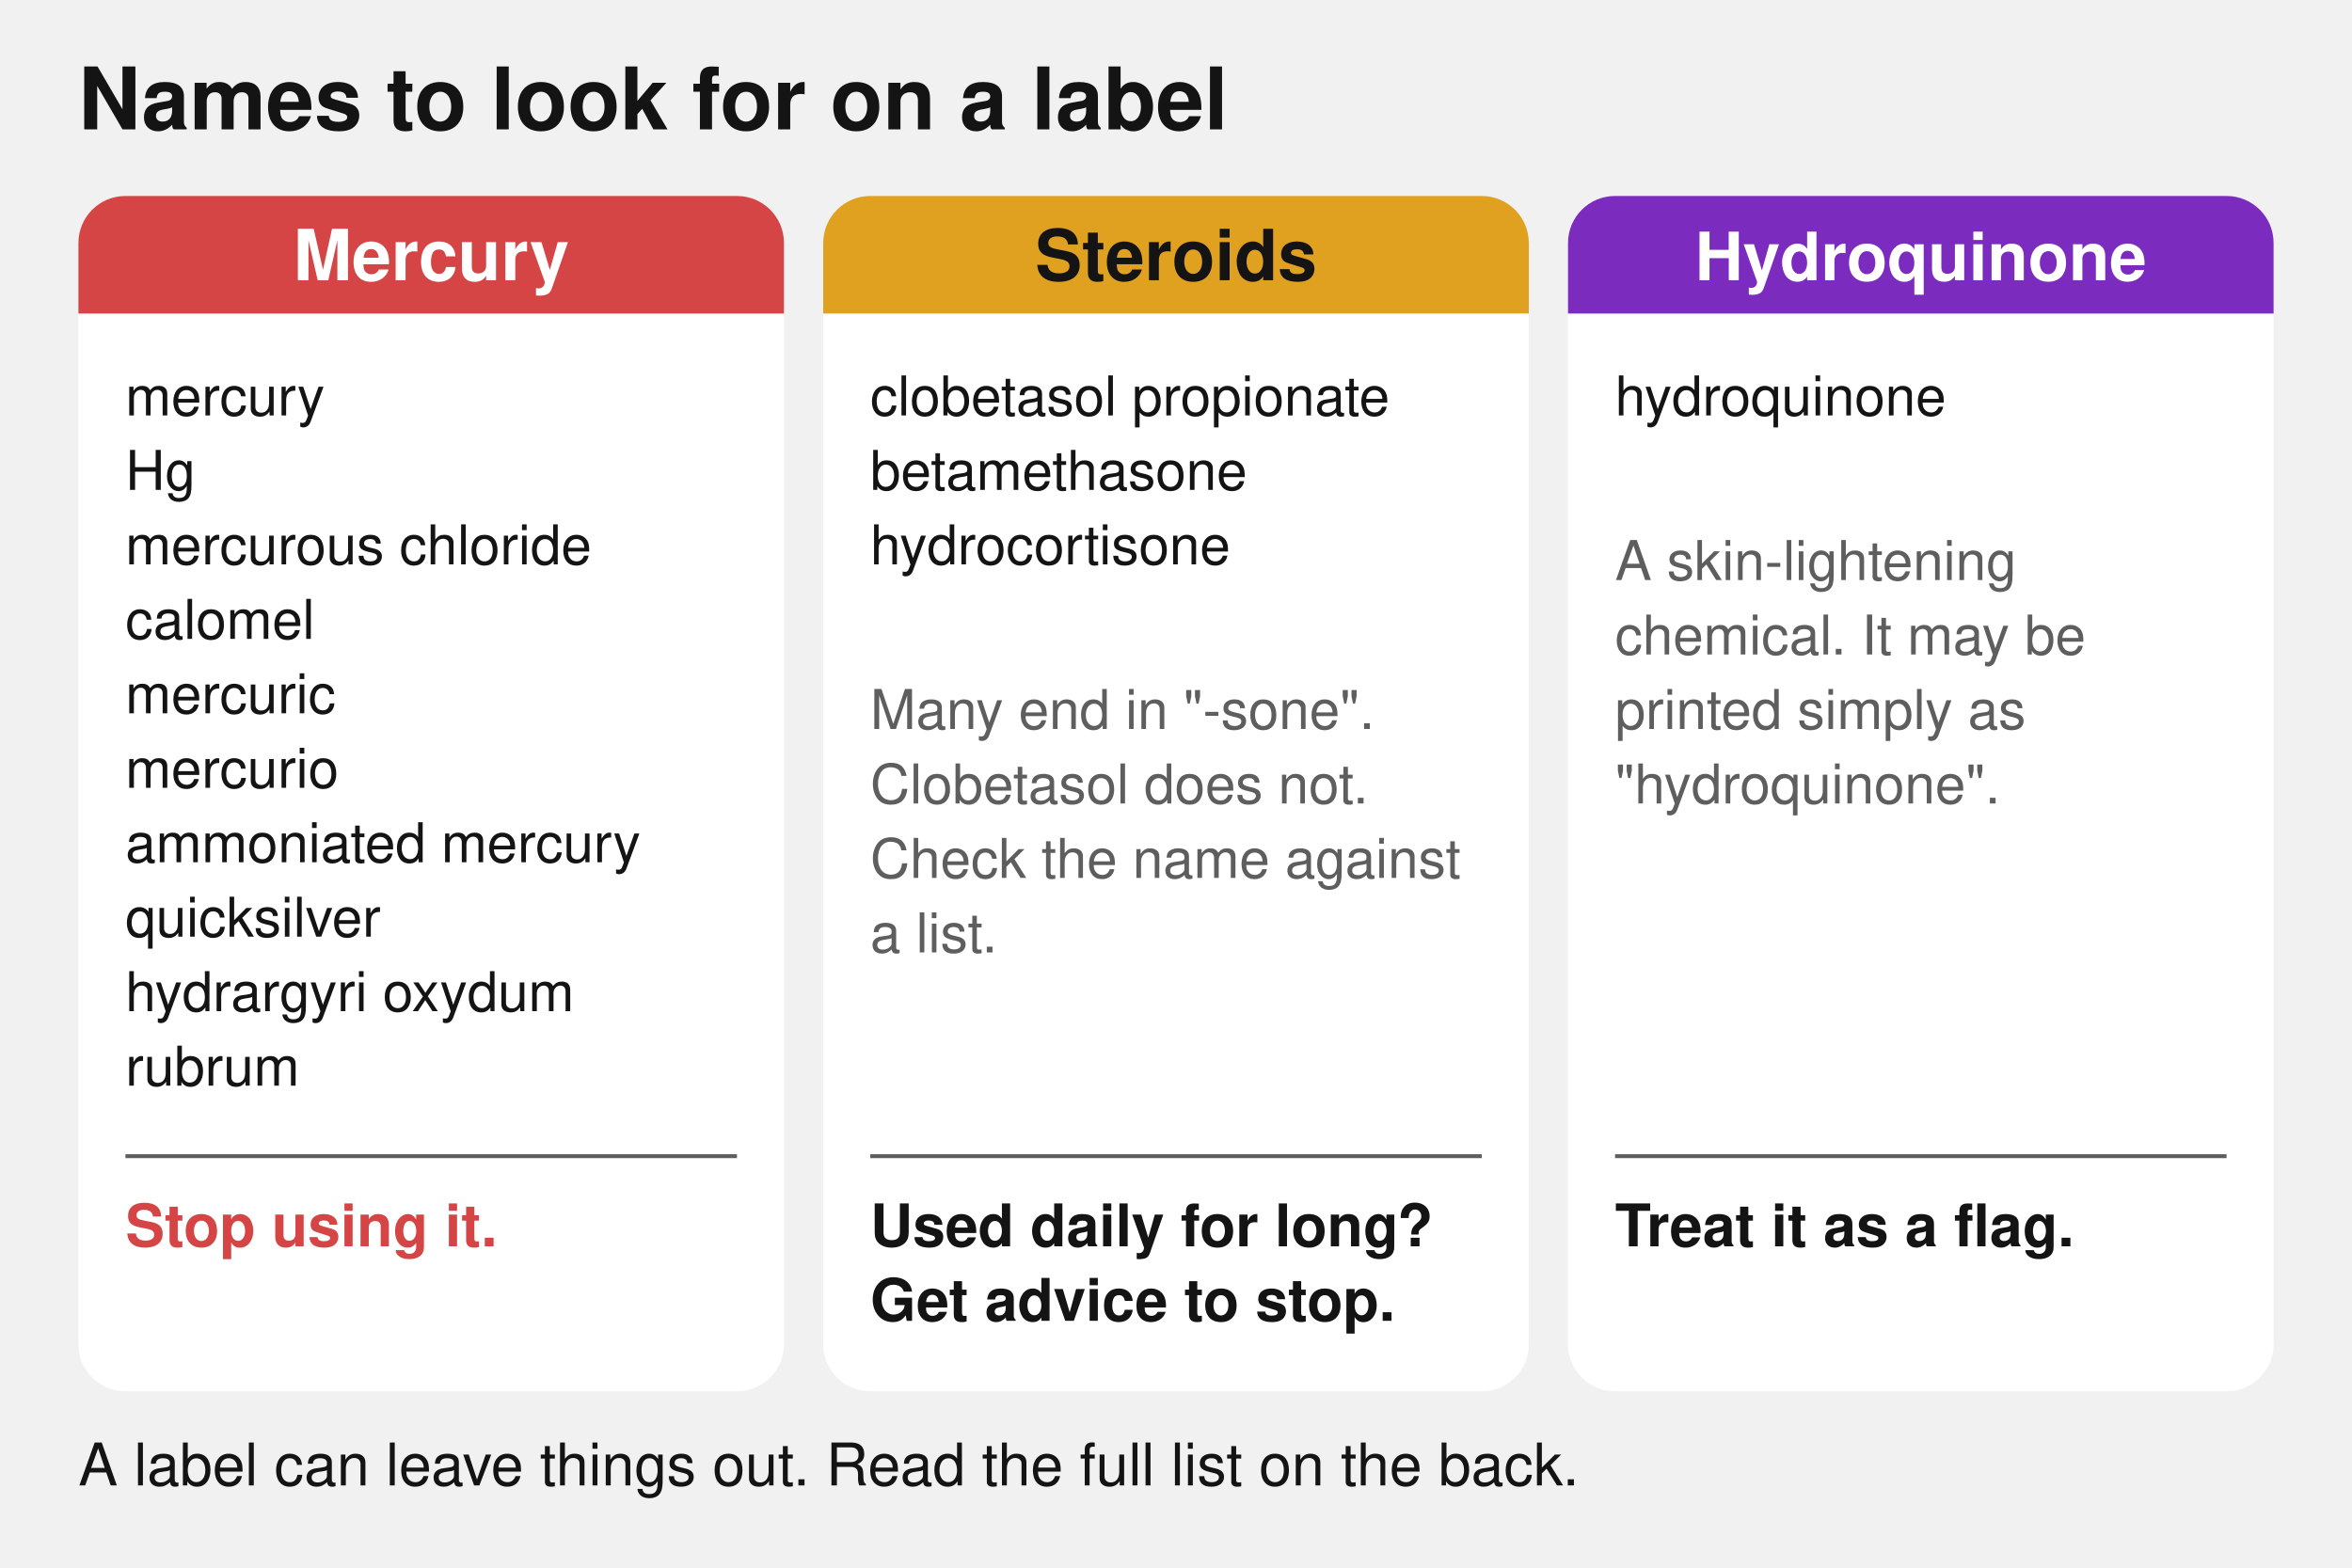
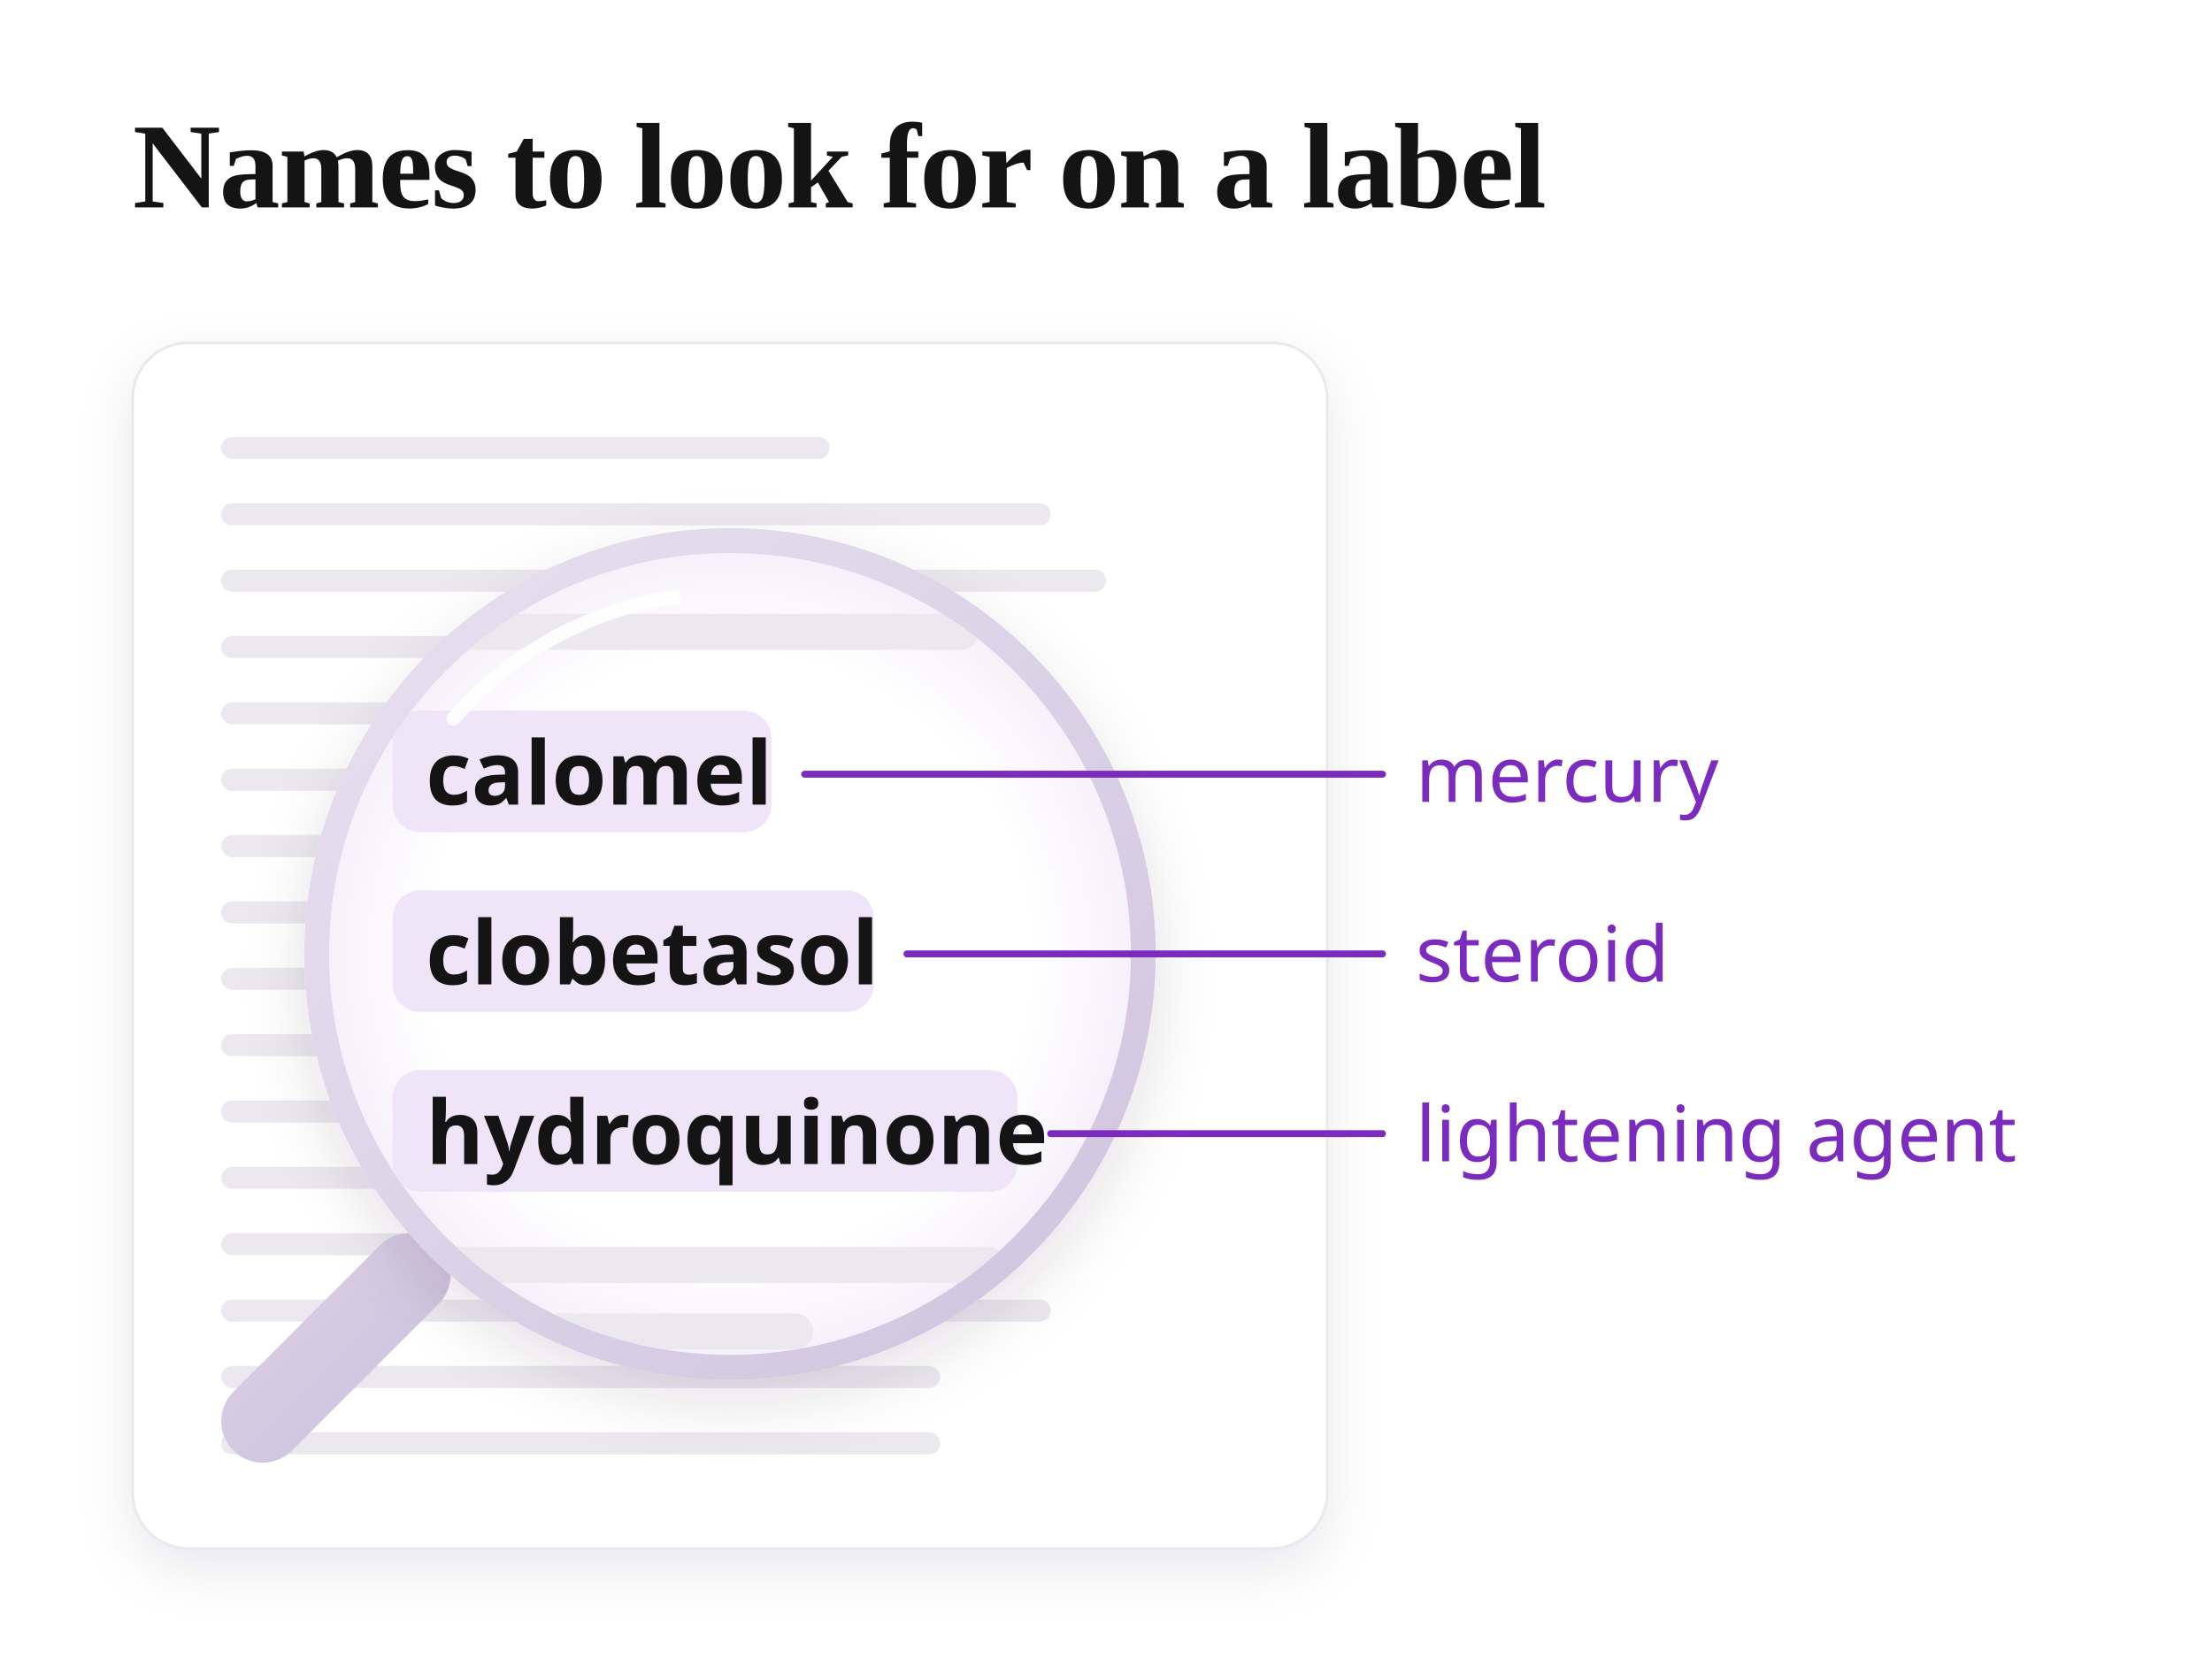
- <svg xmlns="http://www.w3.org/2000/svg" viewBox="0 0 1200 800" width="1200" height="800" font-family="Helvetica, Arial, sans-serif">
-   <rect width="1200" height="800" fill="#f1f1f1" />
-   <text x="40" y="66" font-size="44" font-weight="700" fill="#141414">Names to look for on a label</text>
-   <rect x="40" y="100" width="360" height="610" rx="24" fill="#ffffff" />
-   <path d="M64 100 H376 a24 24 0 0 1 24 24 V160 H40 V124 a24 24 0 0 1 24 -24 Z" fill="#d64545" />
-   <text x="220" y="143" font-size="36" font-weight="700" text-anchor="middle" fill="#ffffff">Mercury</text>
-   <g font-size="28" fill="#141414">
-     <text x="64" y="212">mercury</text>
-     <text x="64" y="250">Hg</text>
-     <text x="64" y="288">mercurous chloride</text>
-     <text x="64" y="326">calomel</text>
-     <text x="64" y="364">mercuric</text>
-     <text x="64" y="402">mercurio</text>
-     <text x="64" y="440">ammoniated mercury</text>
-     <text x="64" y="478">quicksilver</text>
-     <text x="64" y="516">hydrargyri oxydum</text>
-     <text x="64" y="554">rubrum</text>
+ <svg xmlns="http://www.w3.org/2000/svg" viewBox="0 0 1600 1200" width="1600" height="1200">
+   <defs>
+     <linearGradient id="ring" x1="0" y1="0" x2="1" y2="1">
+       <stop offset="0" stop-color="#E9E2F1" />
+       <stop offset="1" stop-color="#CFC3DE" />
+     </linearGradient>
+     <linearGradient id="handle" x1="0" y1="0" x2="1" y2="1">
+       <stop offset="0" stop-color="#D9CFE5" />
+       <stop offset="1" stop-color="#CFC3DE" />
+     </linearGradient>
+     <radialGradient id="glass" cx="0.5" cy="0.5" r="0.5">
+       <stop offset="0.75" stop-color="#FFFFFF" />
+       <stop offset="1" stop-color="#F6F1FB" />
+     </radialGradient>
+     <filter id="lift" x="-10%" y="-20%" width="120%" height="150%">
+       <feDropShadow dx="0" dy="14" stdDeviation="20" flood-color="#2B1640" flood-opacity="0.09" />
+     </filter>
+     <filter id="lens" x="-20%" y="-20%" width="140%" height="150%">
+       <feDropShadow dx="0" dy="16" stdDeviation="22" flood-color="#2B1640" flood-opacity="0.12" />
+     </filter>
+     <clipPath id="glassclip">
+       <circle cx="528" cy="690" r="290" />
+     </clipPath>
+   </defs>
+   <rect width="1600" height="1200" fill="#FFFFFF" />
+   <text x="96" y="150" font-family="Source Serif 4" font-weight="600" font-size="88" fill="#141414" letter-spacing="-1">Names to look for on a label</text>
+   <g filter="url(#lift)">
+     <rect x="96" y="248" width="864" height="872" rx="40" fill="#FFFFFF" />
  </g>
-   <line x1="64" y1="590" x2="376" y2="590" stroke="#5e5e5e" stroke-width="2" />
-   <text x="64" y="636" font-size="30" font-weight="700" fill="#d64545">Stop using it.</text>
-   <rect x="420" y="100" width="360" height="610" rx="24" fill="#ffffff" />
-   <path d="M444 100 H756 a24 24 0 0 1 24 24 V160 H420 V124 a24 24 0 0 1 24 -24 Z" fill="#e0a020" />
-   <text x="600" y="143" font-size="36" font-weight="700" text-anchor="middle" fill="#141414">Steroids</text>
-   <g font-size="28" fill="#141414">
-     <text x="444" y="212">clobetasol propionate</text>
-     <text x="444" y="250">betamethasone</text>
-     <text x="444" y="288">hydrocortisone</text>
+   <rect x="96" y="248" width="864" height="872" rx="40" fill="none" stroke="#ECE8F0" stroke-width="2" />
+   <rect x="160" y="316" width="440" height="16" rx="8" fill="#ECE8F0" />
+   <rect x="160" y="364" width="600" height="16" rx="8" fill="#ECE8F0" />
+   <rect x="160" y="412" width="640" height="16" rx="8" fill="#ECE8F0" />
+   <rect x="160" y="460" width="480" height="16" rx="8" fill="#ECE8F0" />
+   <rect x="160" y="508" width="520" height="16" rx="8" fill="#ECE8F0" />
+   <rect x="160" y="556" width="520" height="16" rx="8" fill="#ECE8F0" />
+   <rect x="160" y="604" width="600" height="16" rx="8" fill="#ECE8F0" />
+   <rect x="160" y="652" width="560" height="16" rx="8" fill="#ECE8F0" />
+   <rect x="160" y="700" width="520" height="16" rx="8" fill="#ECE8F0" />
+   <rect x="160" y="748" width="440" height="16" rx="8" fill="#ECE8F0" />
+   <rect x="160" y="796" width="560" height="16" rx="8" fill="#ECE8F0" />
+   <rect x="160" y="844" width="520" height="16" rx="8" fill="#ECE8F0" />
+   <rect x="160" y="892" width="560" height="16" rx="8" fill="#ECE8F0" />
+   <rect x="160" y="940" width="600" height="16" rx="8" fill="#ECE8F0" />
+   <rect x="160" y="988" width="520" height="16" rx="8" fill="#ECE8F0" />
+   <rect x="160" y="1036" width="520" height="16" rx="8" fill="#ECE8F0" />
+   <path d="M296 922 L 190 1028" stroke="url(#handle)" stroke-width="60" stroke-linecap="round" />
+   <g filter="url(#lens)">
+     <circle cx="528" cy="690" r="308" fill="url(#ring)" />
  </g>
-   <g font-size="28" fill="#5e5e5e">
-     <text x="444" y="372">Many end in "-sone".</text>
-     <text x="444" y="410">Clobetasol does not.</text>
-     <text x="444" y="448">Check the name against</text>
-     <text x="444" y="486">a list.</text>
+   <circle cx="528" cy="690" r="290" fill="url(#glass)" />
+   <g clip-path="url(#glassclip)">
+     <rect x="308" y="444" width="400" height="26" rx="13" fill="#ECE8F0" />
+     <rect x="308" y="902" width="420" height="26" rx="13" fill="#ECE8F0" />
+     <rect x="308" y="950" width="280" height="26" rx="13" fill="#ECE8F0" />
+     <rect x="284" y="514" width="274" height="88" rx="20" fill="#EFE4F8" />
+     <rect x="284" y="644" width="348" height="88" rx="20" fill="#EFE4F8" />
+     <rect x="284" y="774" width="452" height="88" rx="20" fill="#EFE4F8" />
+     <text x="308" y="582" font-family="Archivo" font-weight="600" font-size="64" fill="#141414">calomel</text>
+     <text x="308" y="712" font-family="Archivo" font-weight="600" font-size="64" fill="#141414">clobetasol</text>
+     <text x="308" y="842" font-family="Archivo" font-weight="600" font-size="64" fill="#141414">hydroquinone</text>
  </g>
-   <line x1="444" y1="590" x2="756" y2="590" stroke="#5e5e5e" stroke-width="2" />
-   <text x="444" y="636" font-size="30" font-weight="700" fill="#141414">Used daily for long?</text>
-   <text x="444" y="674" font-size="30" font-weight="700" fill="#141414">Get advice to stop.</text>
-   <rect x="800" y="100" width="360" height="610" rx="24" fill="#ffffff" />
-   <path d="M824 100 H1136 a24 24 0 0 1 24 24 V160 H800 V124 a24 24 0 0 1 24 -24 Z" fill="#7b2cbf" />
-   <text x="980" y="143" font-size="34" font-weight="700" text-anchor="middle" fill="#ffffff">Hydroquinone</text>
-   <g font-size="28" fill="#141414">
-     <text x="824" y="212">hydroquinone</text>
-   </g>
-   <g font-size="28" fill="#5e5e5e">
-     <text x="824" y="296">A skin-lightening</text>
-     <text x="824" y="334">chemical. It may be</text>
-     <text x="824" y="372">printed simply as</text>
-     <text x="824" y="410">"hydroquinone".</text>
-   </g>
-   <line x1="824" y1="590" x2="1136" y2="590" stroke="#5e5e5e" stroke-width="2" />
-   <text x="824" y="636" font-size="30" font-weight="700" fill="#141414">Treat it as a flag.</text>
-   <text x="40" y="758" font-size="30" fill="#141414">A label can leave things out. Read the full list on the back.</text>
+   <path d="M328 520 A 262 262 0 0 1 488 432" fill="none" stroke="#FFFFFF" stroke-width="10" stroke-linecap="round" opacity="0.9" />
+   <path d="M582 560 H 1000" stroke="#7B2CBF" stroke-width="5" stroke-linecap="round" />
+   <path d="M656 690 H 1000" stroke="#7B2CBF" stroke-width="5" stroke-linecap="round" />
+   <path d="M760 820 H 1000" stroke="#7B2CBF" stroke-width="5" stroke-linecap="round" />
+   <text x="1024" y="580" font-family="Archivo" font-weight="400" font-size="56" fill="#7B2CBF">mercury</text>
+   <text x="1024" y="710" font-family="Archivo" font-weight="400" font-size="56" fill="#7B2CBF">steroid</text>
+   <text x="1024" y="840" font-family="Archivo" font-weight="400" font-size="56" fill="#7B2CBF">lightening agent</text>
</svg>
